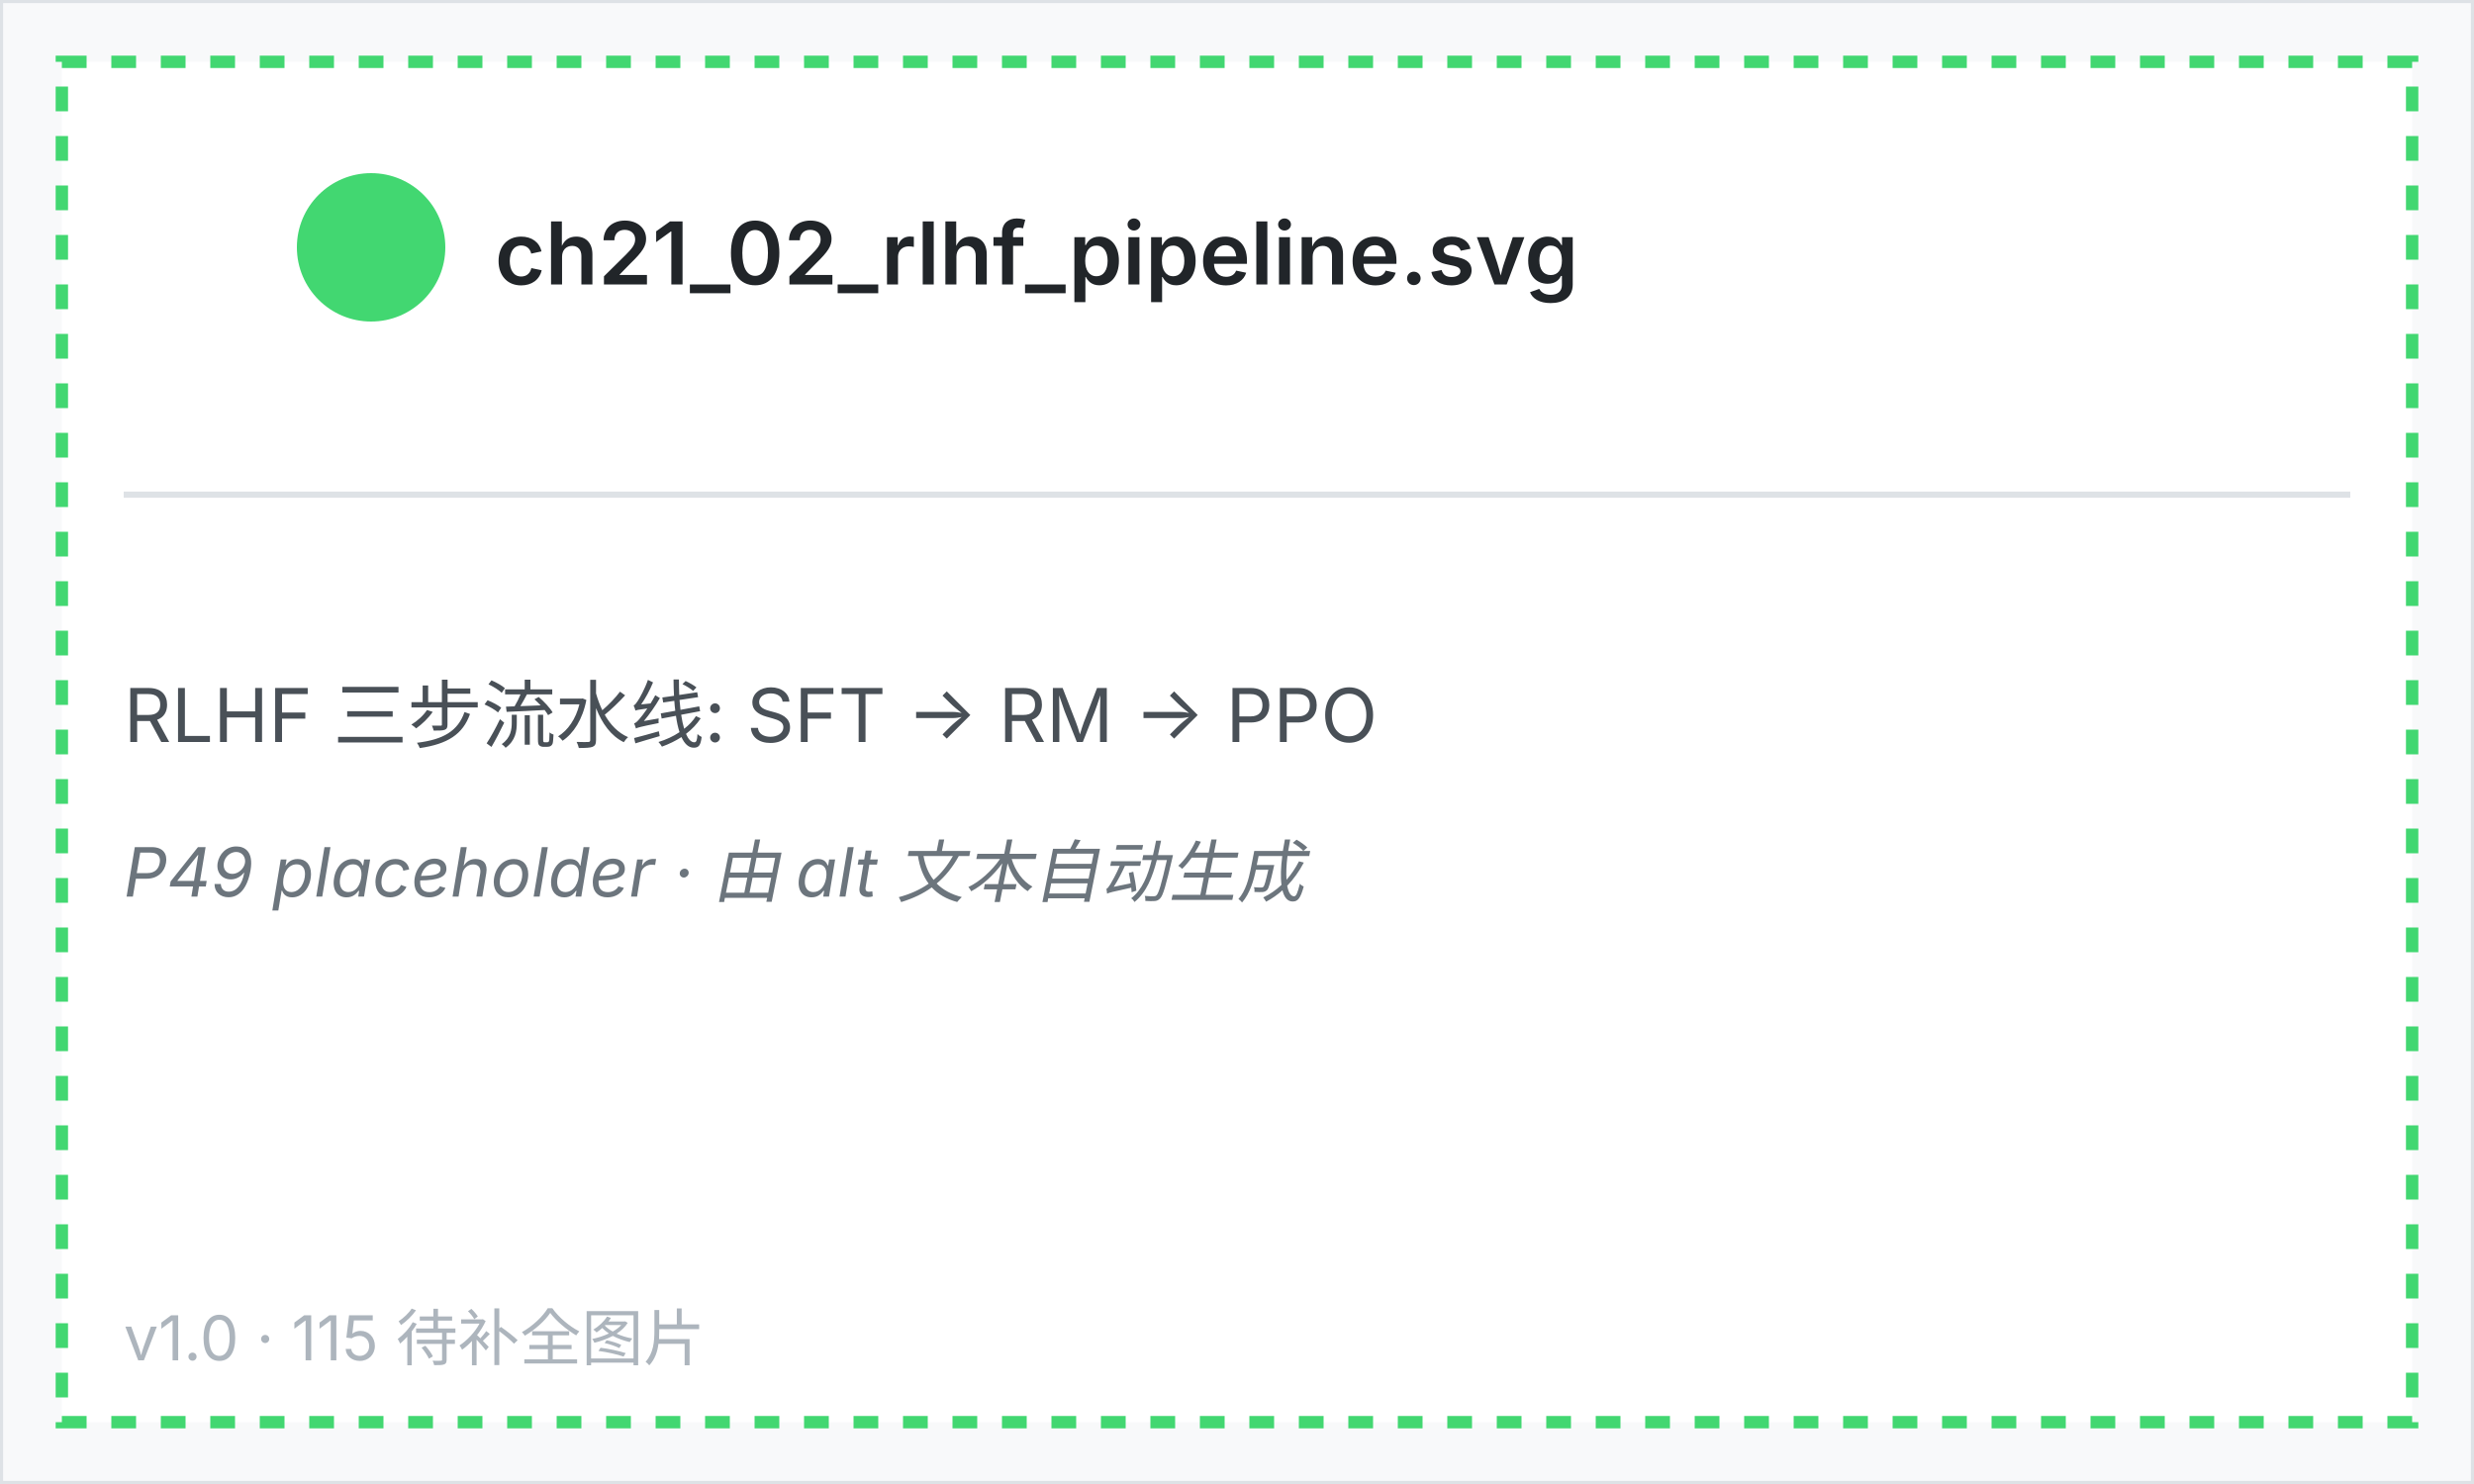
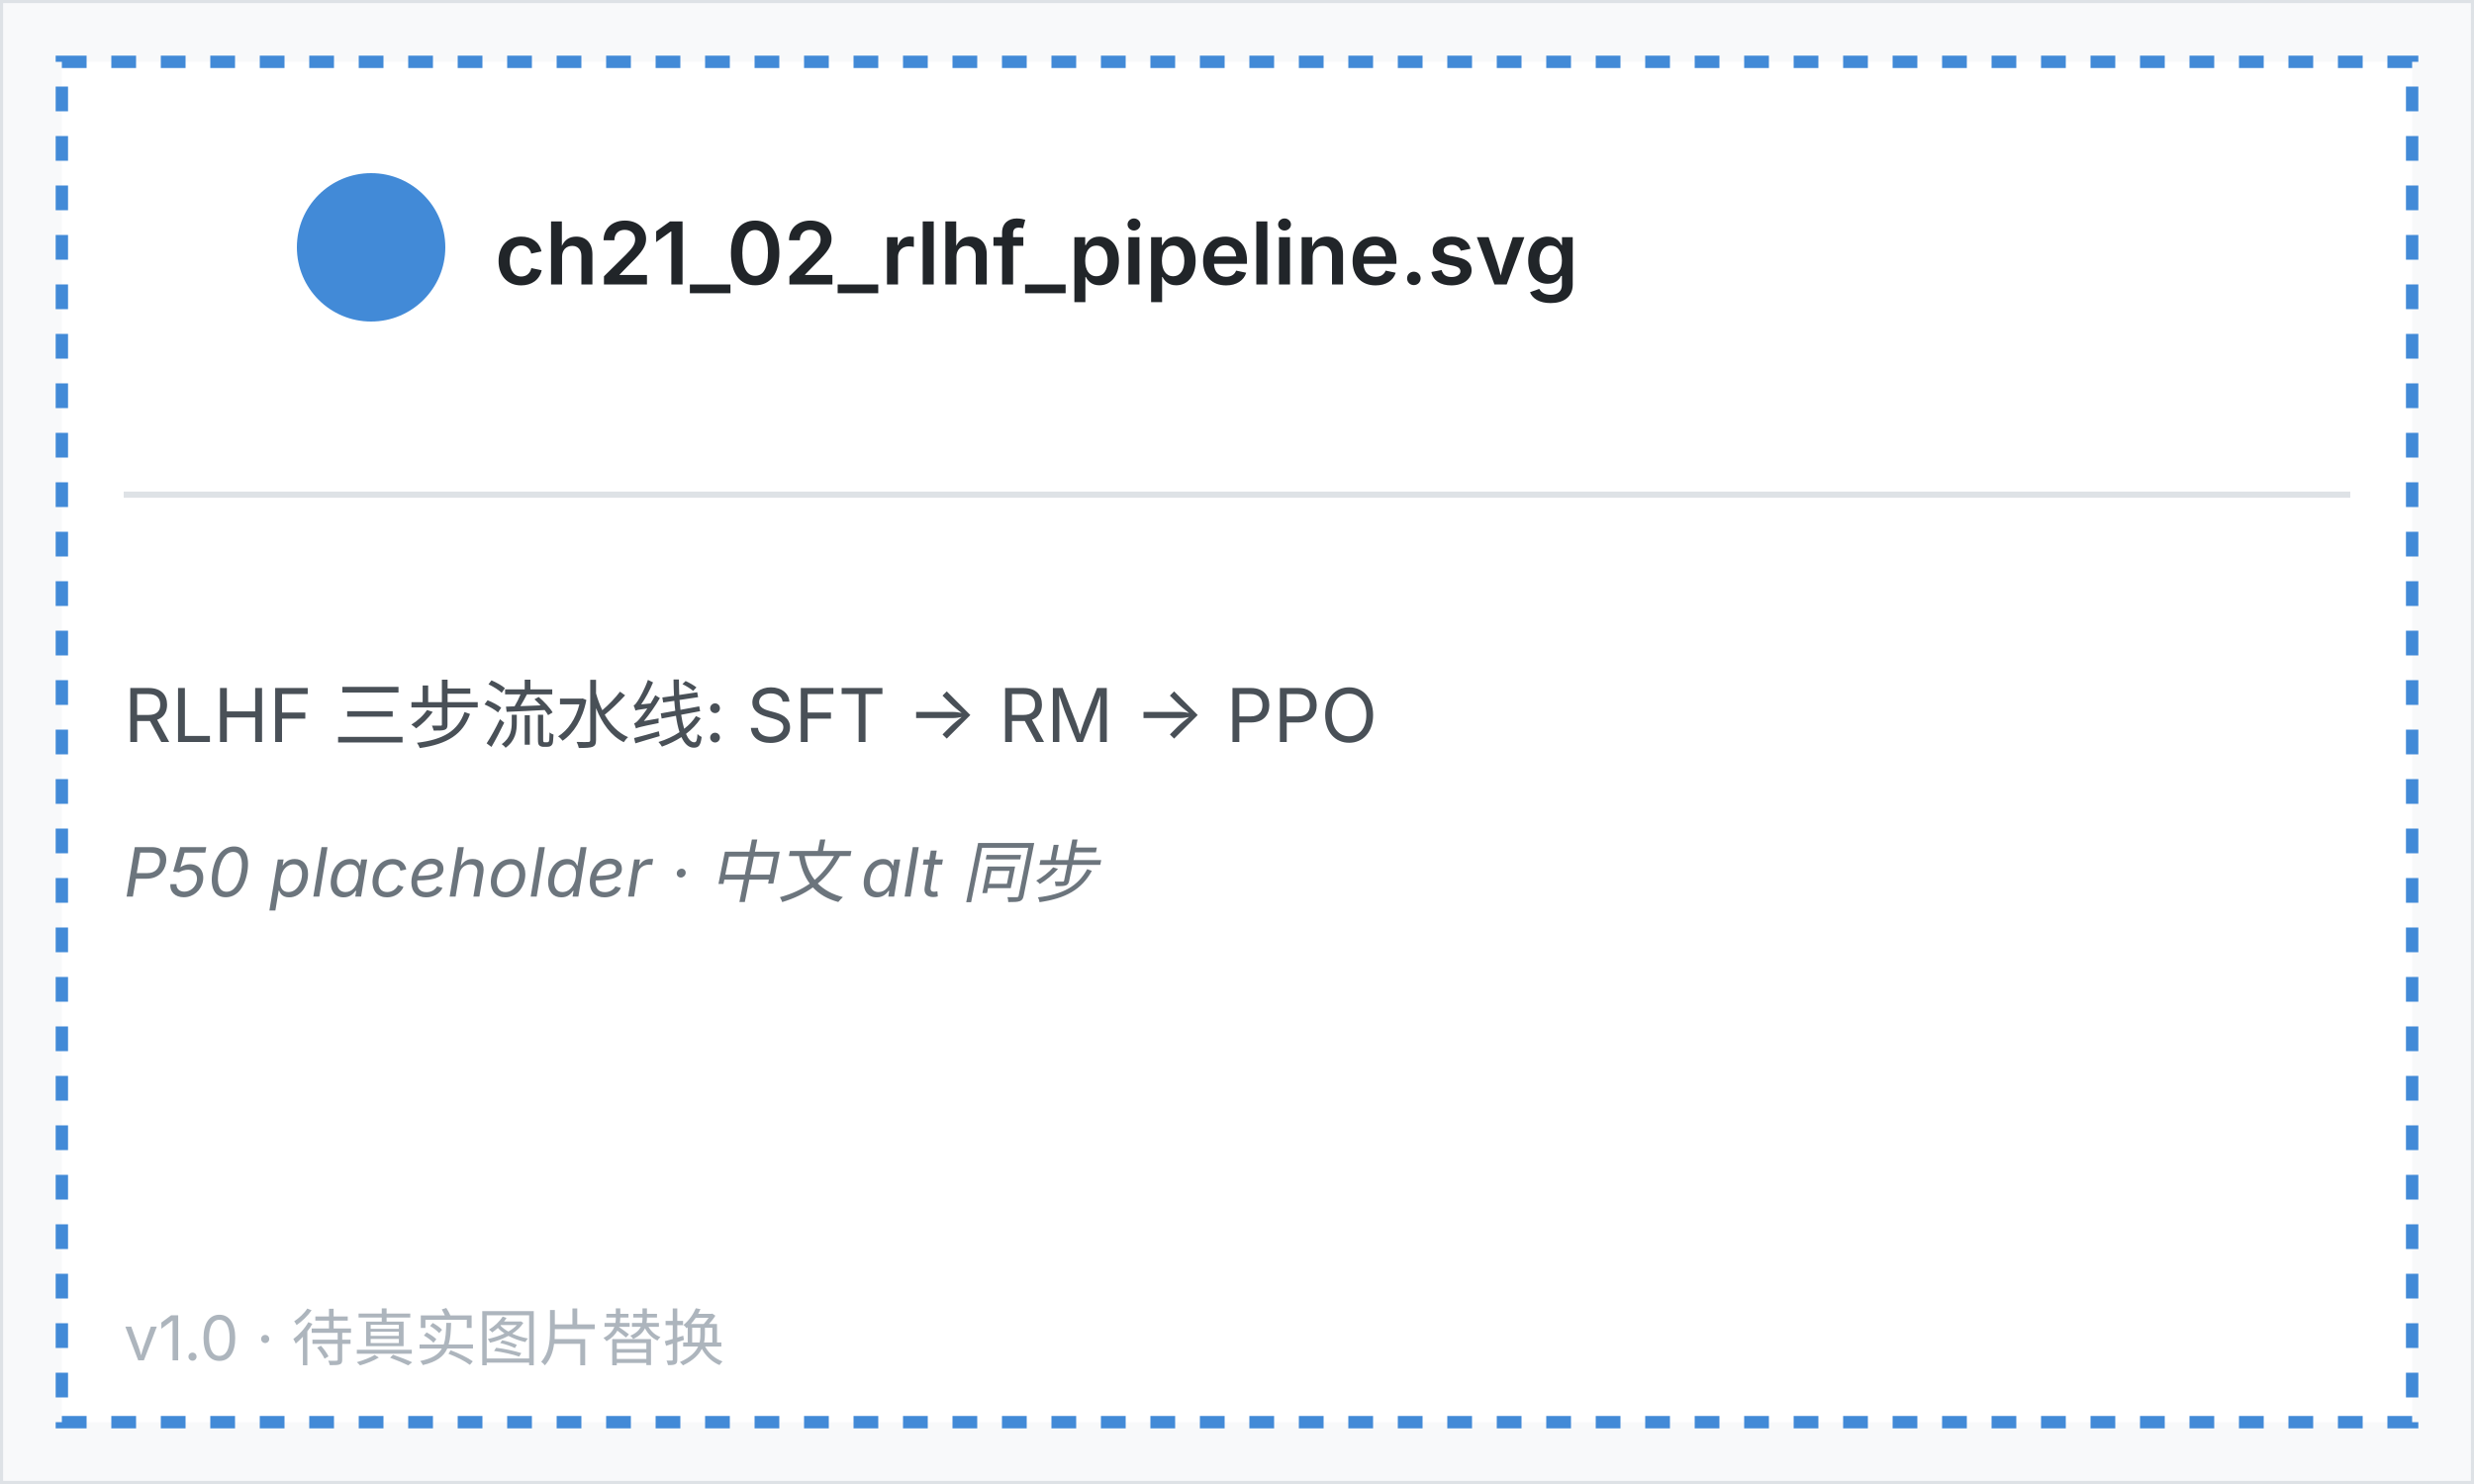
<svg xmlns="http://www.w3.org/2000/svg" viewBox="0 0 400 240" width="400" height="240" font-family="system-ui, -apple-system, sans-serif">
  <rect x="0" y="0" width="400" height="240" fill="#f8f9fa" stroke="#dee2e6" />
-   <rect x="10" y="10" width="380" height="220" fill="white" stroke="hsl(139, 65%, 55%)" stroke-width="2" stroke-dasharray="4 4" />
-   <circle cx="60" cy="40" r="12" fill="hsl(139, 65%, 55%)" />
+   <rect x="10" y="10" width="380" height="220" fill="white" stroke="hsl(211, 65%, 55%)" stroke-width="2" stroke-dasharray="4 4" />
+   <circle cx="60" cy="40" r="12" fill="hsl(211, 65%, 55%)" />
  <text x="80" y="46" font-size="14" font-weight="600" fill="#212529">ch21_02_rlhf_pipeline.svg</text>
  <line x1="20" y1="80" x2="380" y2="80" stroke="#dee2e6" />
  <text x="20" y="120" font-size="12" fill="#495057">RLHF 三步流水线: SFT → RM → PPO</text>
-   <text x="20" y="145" font-size="11" fill="#6c757d" font-style="italic">P49 placeholder · 由 alt 文本自动生成</text>
-   <text x="20" y="220" font-size="10" fill="#adb5bd">v1.0 · 115 待补全图片</text>
+   <text x="20" y="145" font-size="11" fill="#6c757d" font-style="italic">P50 placeholder · 中文 alt 同步</text>
+   <text x="20" y="220" font-size="10" fill="#adb5bd">v1.0 · 待真实图片替换</text>
</svg>
